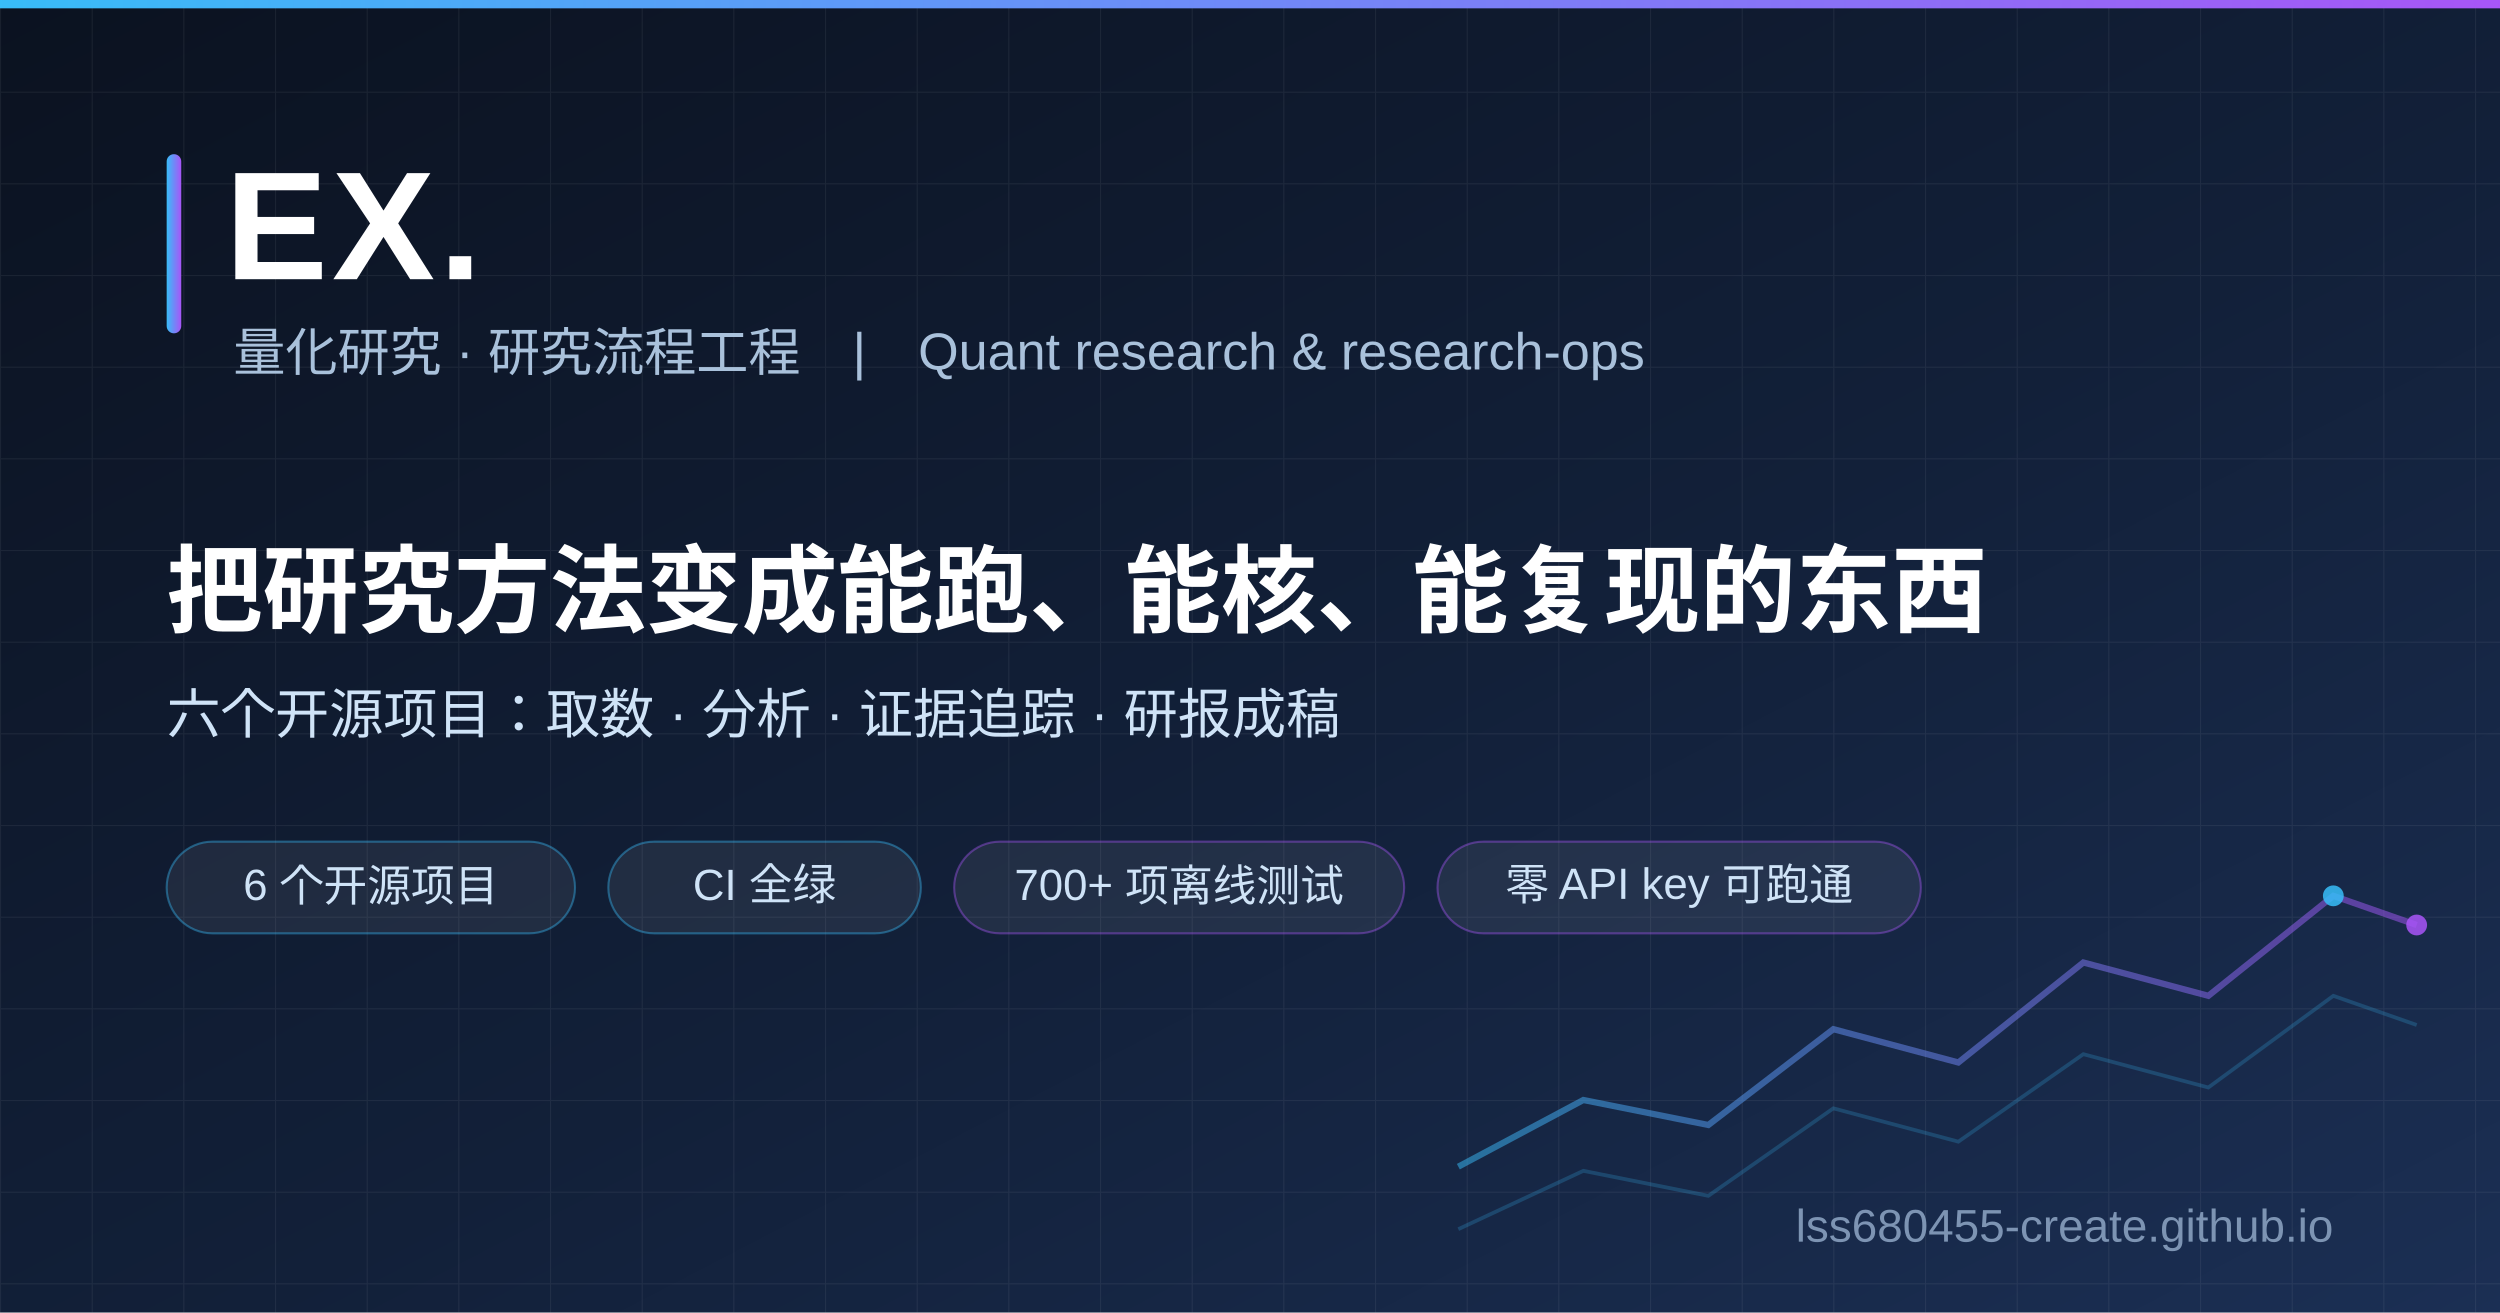
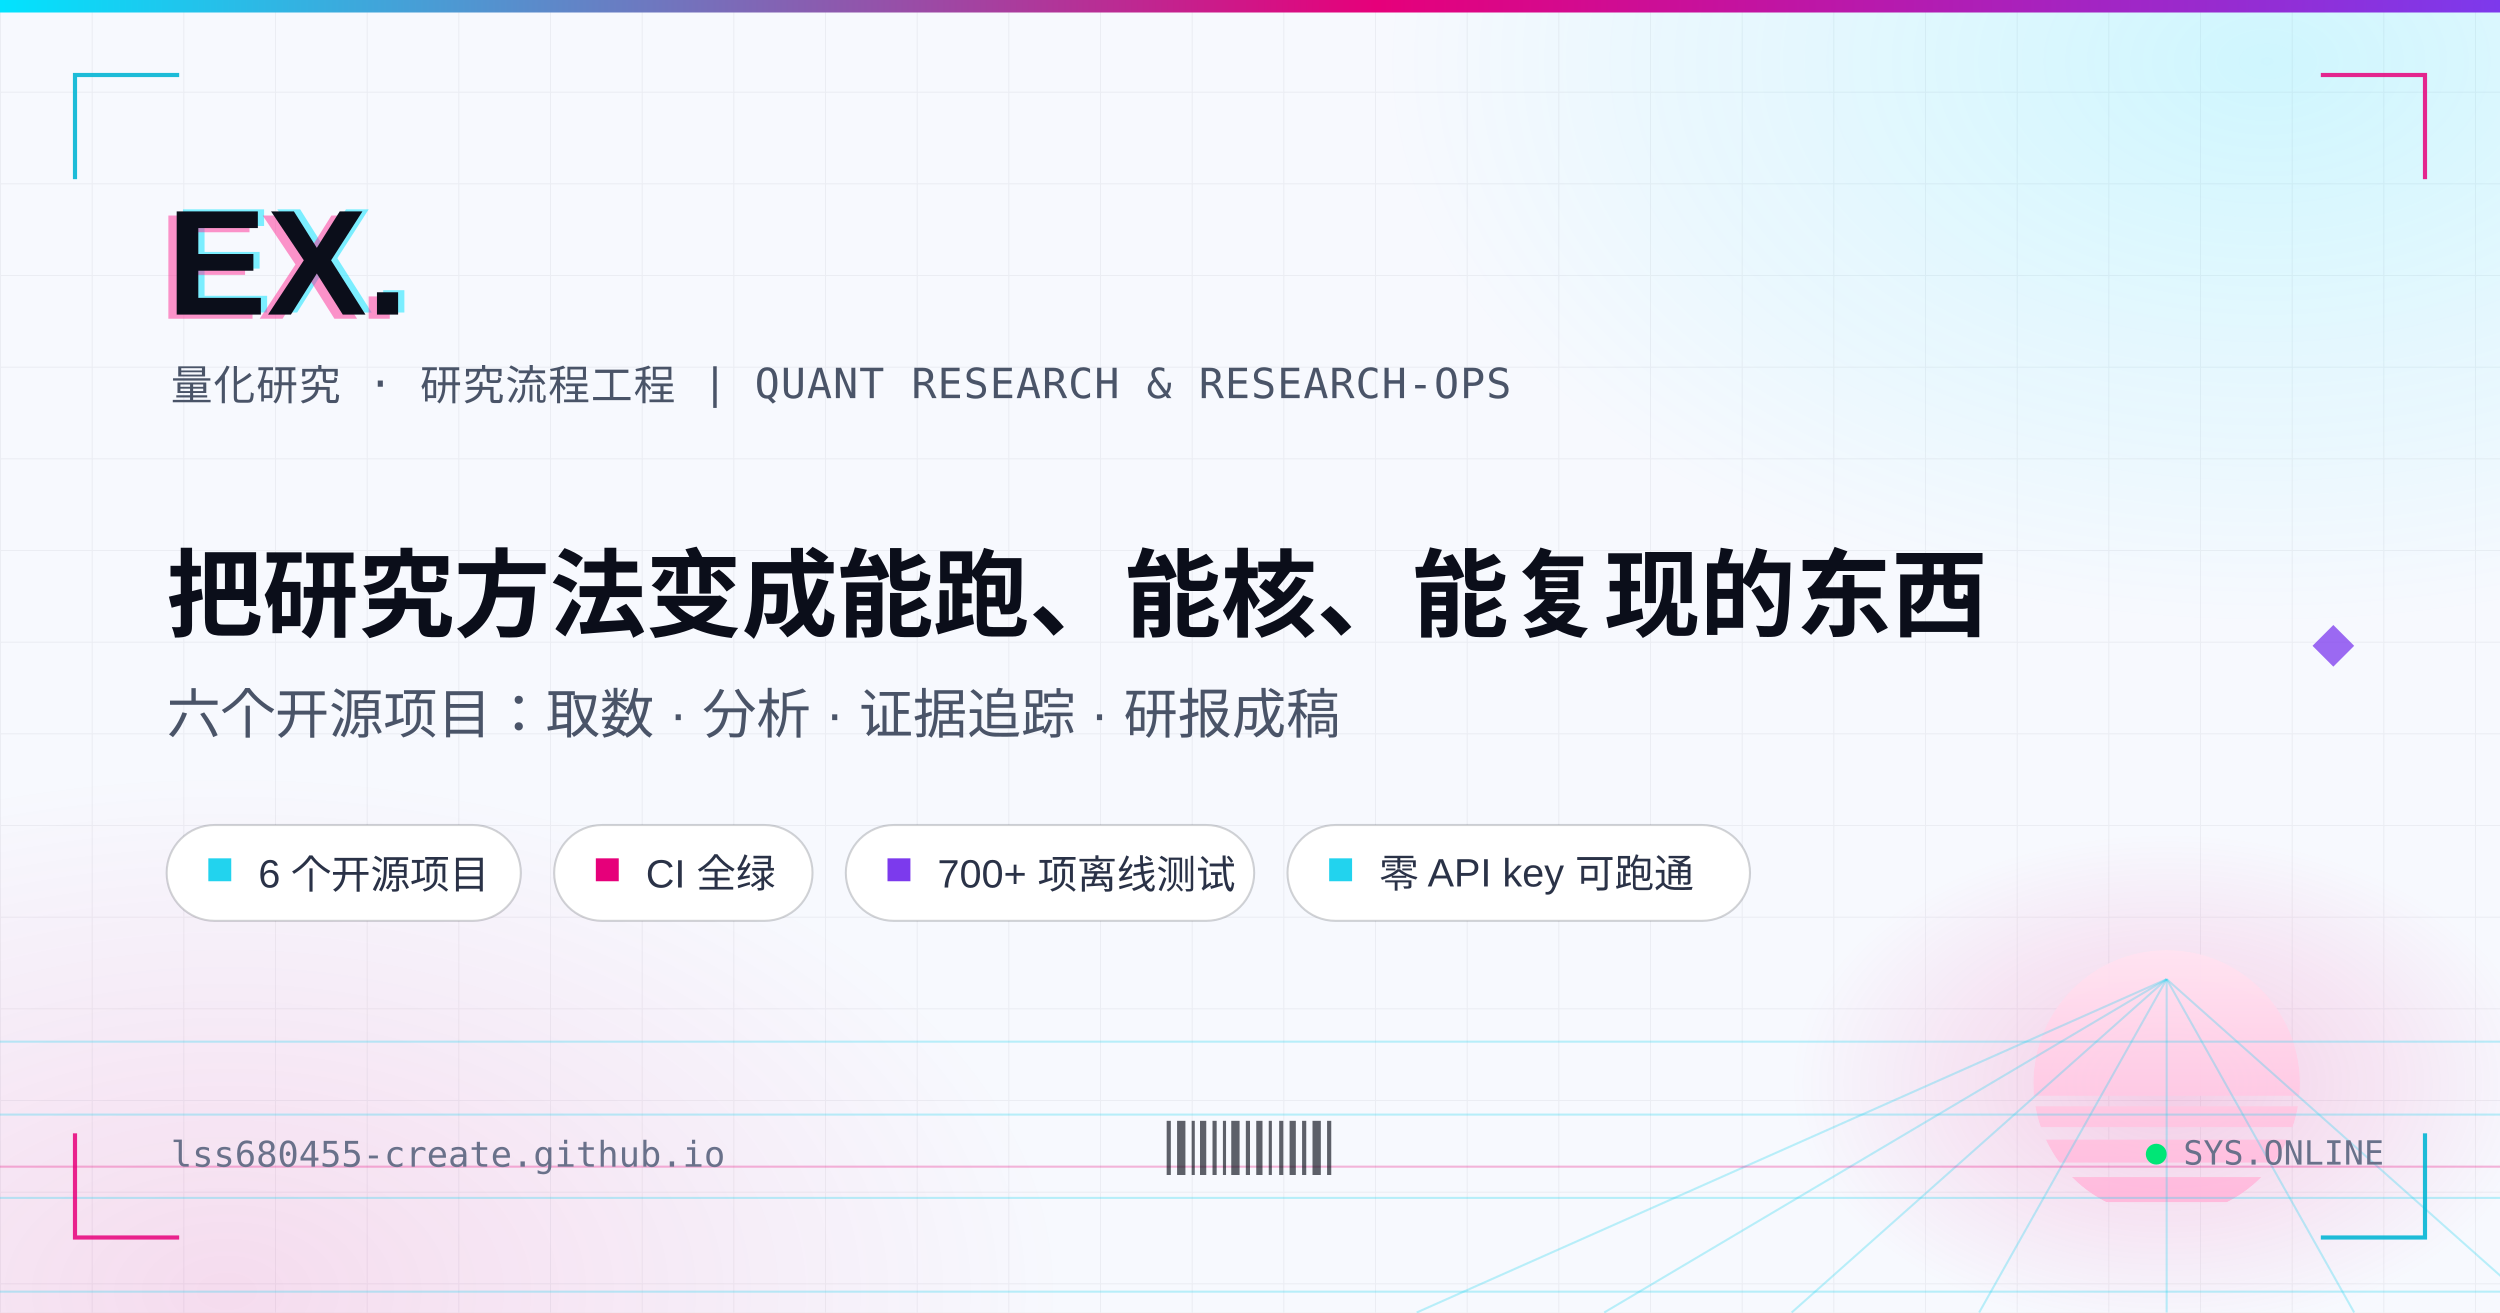
<svg xmlns="http://www.w3.org/2000/svg" viewBox="0 0 1200 630" width="1200" height="630" role="img" aria-label="EX. — 量化研究 · 研究流程工程 | 作品集">
  <defs>
-     <linearGradient id="bg" x1="0" y1="0" x2="1" y2="1">
-       <stop offset="0" stop-color="#0b1220" />
-       <stop offset="0.55" stop-color="#122039" />
-       <stop offset="1" stop-color="#1b2f54" />
+     <linearGradient id="nline" x1="0" y1="0" x2="1" y2="0">
+       <stop offset="0" stop-color="#00E5FF" />
+       <stop offset="0.55" stop-color="#E6007A" />
+       <stop offset="1" stop-color="#7C3AED" />
    </linearGradient>
-     <linearGradient id="ac" x1="0" y1="0" x2="1" y2="0">
-       <stop offset="0" stop-color="#38bdf8" />
-       <stop offset="1" stop-color="#a855f7" />
+     <linearGradient id="gsun" x1="0" y1="0" x2="0" y2="1">
+       <stop offset="0" stop-color="#FFE3F1" />
+       <stop offset="1" stop-color="#FFB5DA" />
    </linearGradient>
+     <radialGradient id="gtint" cx="0.5" cy="0.5" r="0.5">
+       <stop offset="0" stop-color="#00E5FF" stop-opacity="0.16" />
+       <stop offset="1" stop-color="#00E5FF" stop-opacity="0" />
+     </radialGradient>
+     <radialGradient id="mtint" cx="0.5" cy="0.5" r="0.5">
+       <stop offset="0" stop-color="#E6007A" stop-opacity="0.12" />
+       <stop offset="1" stop-color="#E6007A" stop-opacity="0" />
+     </radialGradient>
+     <radialGradient id="sunglow" cx="0.5" cy="0.5" r="0.5">
+       <stop offset="0" stop-color="#E6007A" stop-opacity="0.18" />
+       <stop offset="1" stop-color="#E6007A" stop-opacity="0" />
+     </radialGradient>
    <pattern id="grid" width="44" height="44" patternUnits="userSpaceOnUse">
-       <path d="M44 0H0v44" fill="none" stroke="#ffffff" stroke-opacity="0.06" stroke-width="1" />
+       <path d="M44 0H0v44" fill="none" stroke="#0B0E1A" stroke-opacity="0.05" stroke-width="1" />
    </pattern>
+     <mask id="sunmask">
+       <rect x="900" y="420" width="290" height="210" fill="#000" />
+       <circle cx="1040" cy="520" r="64" fill="#fff" />
+       <rect x="956" y="526" width="168" height="5" fill="#000" />
+       <rect x="956" y="541" width="168" height="6" fill="#000" />
+       <rect x="956" y="558" width="168" height="7" fill="#000" />
+       <rect x="956" y="577" width="168" height="8" fill="#000" />
+       <rect x="956" y="598" width="168" height="9" fill="#000" />
+     </mask>
  </defs>
-   <rect width="1200" height="630" fill="url(#bg)" />
+   <rect width="1200" height="630" fill="#F7F9FE" />
  <rect width="1200" height="630" fill="url(#grid)" />
-   <rect x="0" y="0" width="1200" height="4" fill="url(#ac)" />
-   <polyline points="700,560 760,528 820,540 880,494 940,510 1000,462 1060,478 1120,430 1160,444" fill="none" stroke="url(#ac)" stroke-width="3" stroke-opacity="0.5" />
-   <polyline points="700,590 760,562 820,574 880,532 940,548 1000,506 1060,522 1120,478 1160,492" fill="none" stroke="#38bdf8" stroke-width="1.8" stroke-opacity="0.22" />
-   <circle cx="1120" cy="430" r="5" fill="#38bdf8" fill-opacity="0.85" />
-   <circle cx="1160" cy="444" r="5" fill="#a855f7" fill-opacity="0.85" />
+   <ellipse cx="1090" cy="30" rx="430" ry="270" fill="url(#gtint)" />
+   <ellipse cx="110" cy="620" rx="400" ry="250" fill="url(#mtint)" />
+   <rect x="0" y="0" width="1200" height="6" fill="url(#nline)" />
+   <ellipse cx="1040" cy="520" rx="180" ry="120" fill="url(#sunglow)" />
+   <circle cx="1040" cy="520" r="64" fill="url(#gsun)" mask="url(#sunmask)" opacity="0.95" />
+   <g stroke="#22D3EE" stroke-opacity="0.3" stroke-width="1">
+     <line x1="1040" y1="470" x2="680" y2="630" />
+     <line x1="1040" y1="470" x2="770" y2="630" />
+     <line x1="1040" y1="470" x2="860" y2="630" />
+     <line x1="1040" y1="470" x2="950" y2="630" />
+     <line x1="1040" y1="470" x2="1040" y2="630" />
+     <line x1="1040" y1="470" x2="1130" y2="630" />
+     <line x1="1040" y1="470" x2="1220" y2="630" />
+     <line x1="0" y1="500" x2="1200" y2="500" />
+     <line x1="0" y1="535" x2="1200" y2="535" />
+     <line x1="0" y1="575" x2="1200" y2="575" />
+     <line x1="0" y1="620" x2="1200" y2="620" />
+   </g>
+   <line x1="0" y1="560" x2="1200" y2="560" stroke="#E6007A" stroke-opacity="0.28" stroke-width="1" />
+   <line x1="0" y1="470" x2="1200" y2="470" stroke="url(#nline)" stroke-opacity="0.4" stroke-width="1.5" />
+   <g fill="none" stroke-width="2">
+     <path d="M36 86 V36 H86" stroke="#06B6D4" stroke-opacity="0.9" />
+     <path d="M1114 36 H1164 V86" stroke="#E6007A" stroke-opacity="0.85" />
+     <path d="M36 544 V594 H86" stroke="#E6007A" stroke-opacity="0.85" />
+     <path d="M1114 594 H1164 V544" stroke="#06B6D4" stroke-opacity="0.9" />
+   </g>
+   <polygon points="1120,300 1130,310 1120,320 1110,310" fill="#7C3AED" fill-opacity="0.75" />
  <g font-family="Segoe UI, PingFang SC, Hiragino Sans GB, Microsoft YaHei, Helvetica Neue, Arial, sans-serif">
-     <rect x="80" y="74" width="7" height="86" rx="3.5" fill="url(#ac)" />
-     <text x="108" y="134" font-size="74" font-weight="800" fill="#ffffff" letter-spacing="2">EX.</text>
-     <text x="112" y="178" font-size="25" fill="#a9c1db">量化研究 · 研究流程工程　|　Quant research &amp; research-ops</text>
-     <text x="80" y="300" font-size="46" font-weight="700" fill="#ffffff">把研究方法变成能跑、能核、能复现的东西</text>
-     <text x="80" y="352" font-size="26" fill="#cfe3f7">六个开源项目：取数 · 分析 · 证据追踪 · 研报成稿</text>
-     <g font-size="21">
-       <rect x="80" y="404" width="196" height="44" rx="22" fill="#ffffff" fill-opacity="0.07" stroke="#38bdf8" stroke-opacity="0.4" />
-       <text x="178" y="432" text-anchor="middle" fill="#cfe3f7">6 个开源项目</text>
-       <rect x="292" y="404" width="150" height="44" rx="22" fill="#ffffff" fill-opacity="0.07" stroke="#38bdf8" stroke-opacity="0.4" />
-       <text x="367" y="432" text-anchor="middle" fill="#cfe3f7">CI 全绿</text>
-       <rect x="458" y="404" width="216" height="44" rx="22" fill="#ffffff" fill-opacity="0.07" stroke="#a855f7" stroke-opacity="0.4" />
-       <text x="566" y="432" text-anchor="middle" fill="#cfe3f7">700+ 项离线测试</text>
-       <rect x="690" y="404" width="232" height="44" rx="22" fill="#ffffff" fill-opacity="0.07" stroke="#a855f7" stroke-opacity="0.4" />
-       <text x="806" y="432" text-anchor="middle" fill="#cfe3f7">零 API key 可跑通</text>
+     <g font-weight="800" font-size="72">
+       <text x="83" y="150" fill="#00E5FF" fill-opacity="0.5">EX.</text>
+       <text x="76" y="153" fill="#FF2D95" fill-opacity="0.5">EX.</text>
+       <text x="80" y="151" fill="#0B0E1A">EX.</text>
    </g>
-     <text x="1120" y="596" font-size="22" text-anchor="end" fill="#7d94b3">lss680455-create.github.io</text>
+     <text x="82" y="192" font-family="Consolas, ui-monospace, monospace" font-size="20" fill="#4A5468" letter-spacing="0.5">量化研究 · 研究流程工程 | QUANT RESEARCH &amp; RESEARCH-OPS</text>
+     <text x="80" y="302" font-size="46" font-weight="800" fill="#0B0E1A">把研究方法变成能跑、能核、能复现的东西</text>
+     <text x="80" y="352" font-size="26" fill="#4A5468">六个开源项目：取数 · 分析 · 证据追踪 · 研报成稿</text>
+     <g font-size="19">
+       <rect x="80" y="396" width="170" height="46" rx="23" fill="#FFFFFF" stroke="#0B0E1A" stroke-opacity="0.18" />
+       <rect x="100" y="412" width="11" height="11" fill="#22D3EE" />
+       <text x="124" y="426" fill="#2A3247">6 个开源项目</text>
+       <rect x="266" y="396" width="124" height="46" rx="23" fill="#FFFFFF" stroke="#0B0E1A" stroke-opacity="0.18" />
+       <rect x="286" y="412" width="11" height="11" fill="#E6007A" />
+       <text x="310" y="426" fill="#2A3247">CI 全绿</text>
+       <rect x="406" y="396" width="196" height="46" rx="23" fill="#FFFFFF" stroke="#0B0E1A" stroke-opacity="0.18" />
+       <rect x="426" y="412" width="11" height="11" fill="#7C3AED" />
+       <text x="450" y="426" fill="#2A3247">700+ 项离线测试</text>
+       <rect x="618" y="396" width="222" height="46" rx="23" fill="#FFFFFF" stroke="#0B0E1A" stroke-opacity="0.18" />
+       <rect x="638" y="412" width="11" height="11" fill="#22D3EE" />
+       <text x="662" y="426" fill="#2A3247">零 API key 可跑通</text>
+     </g>
+     <text x="82" y="560" font-family="Consolas, ui-monospace, monospace" font-size="17" fill="#69718A">lss680455-create.github.io</text>
+     <circle cx="1035" cy="554" r="5" fill="#00E676" />
+     <text x="1048" y="559" font-family="Consolas, ui-monospace, monospace" font-size="16" fill="#69718A">SYS.ONLINE</text>
+   </g>
+   <g fill="#0B0E1A" fill-opacity="0.65">
+     <rect x="560" y="538" width="2" height="26" />
+     <rect x="565" y="538" width="4" height="26" />
+     <rect x="572" y="538" width="1.5" height="26" />
+     <rect x="576" y="538" width="3" height="26" />
+     <rect x="582" y="538" width="2" height="26" />
+     <rect x="587" y="538" width="1.5" height="26" />
+     <rect x="591" y="538" width="4" height="26" />
+     <rect x="598" y="538" width="2" height="26" />
+     <rect x="603" y="538" width="3" height="26" />
+     <rect x="609" y="538" width="1.5" height="26" />
+     <rect x="614" y="538" width="2" height="26" />
+     <rect x="619" y="538" width="3" height="26" />
+     <rect x="625" y="538" width="2" height="26" />
+     <rect x="630" y="538" width="4" height="26" />
+     <rect x="637" y="538" width="2" height="26" />
  </g>
</svg>
